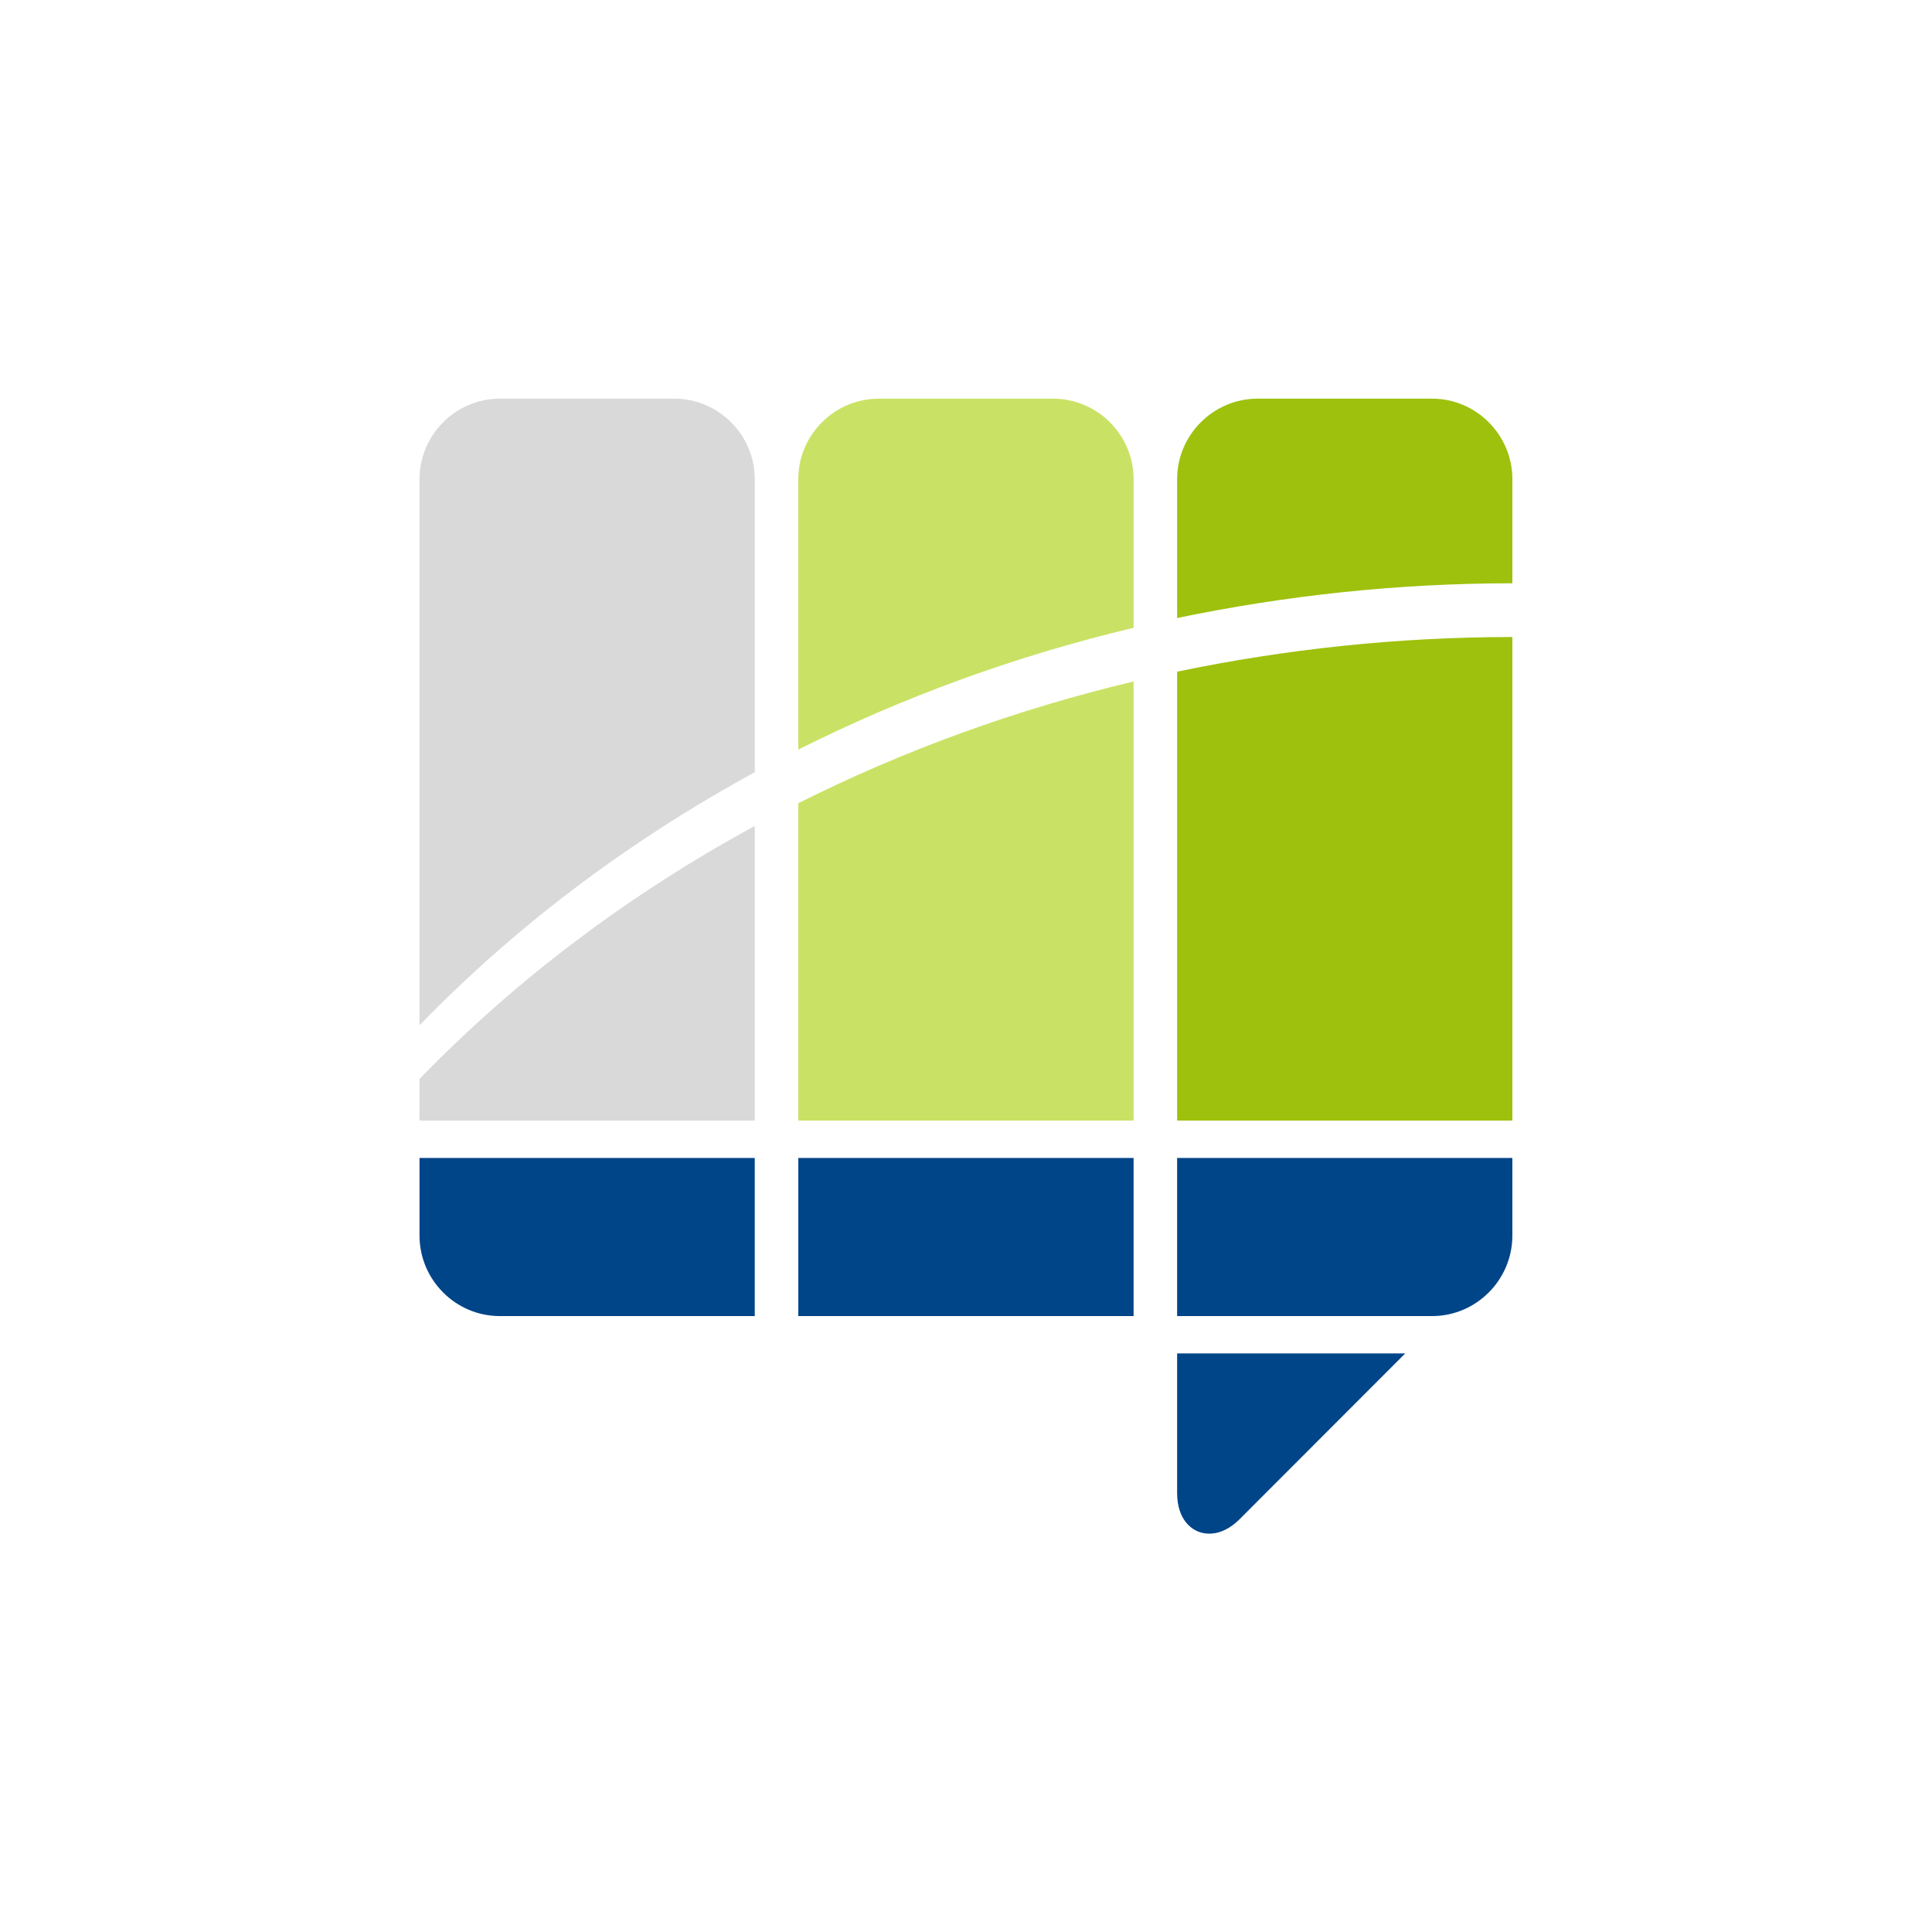
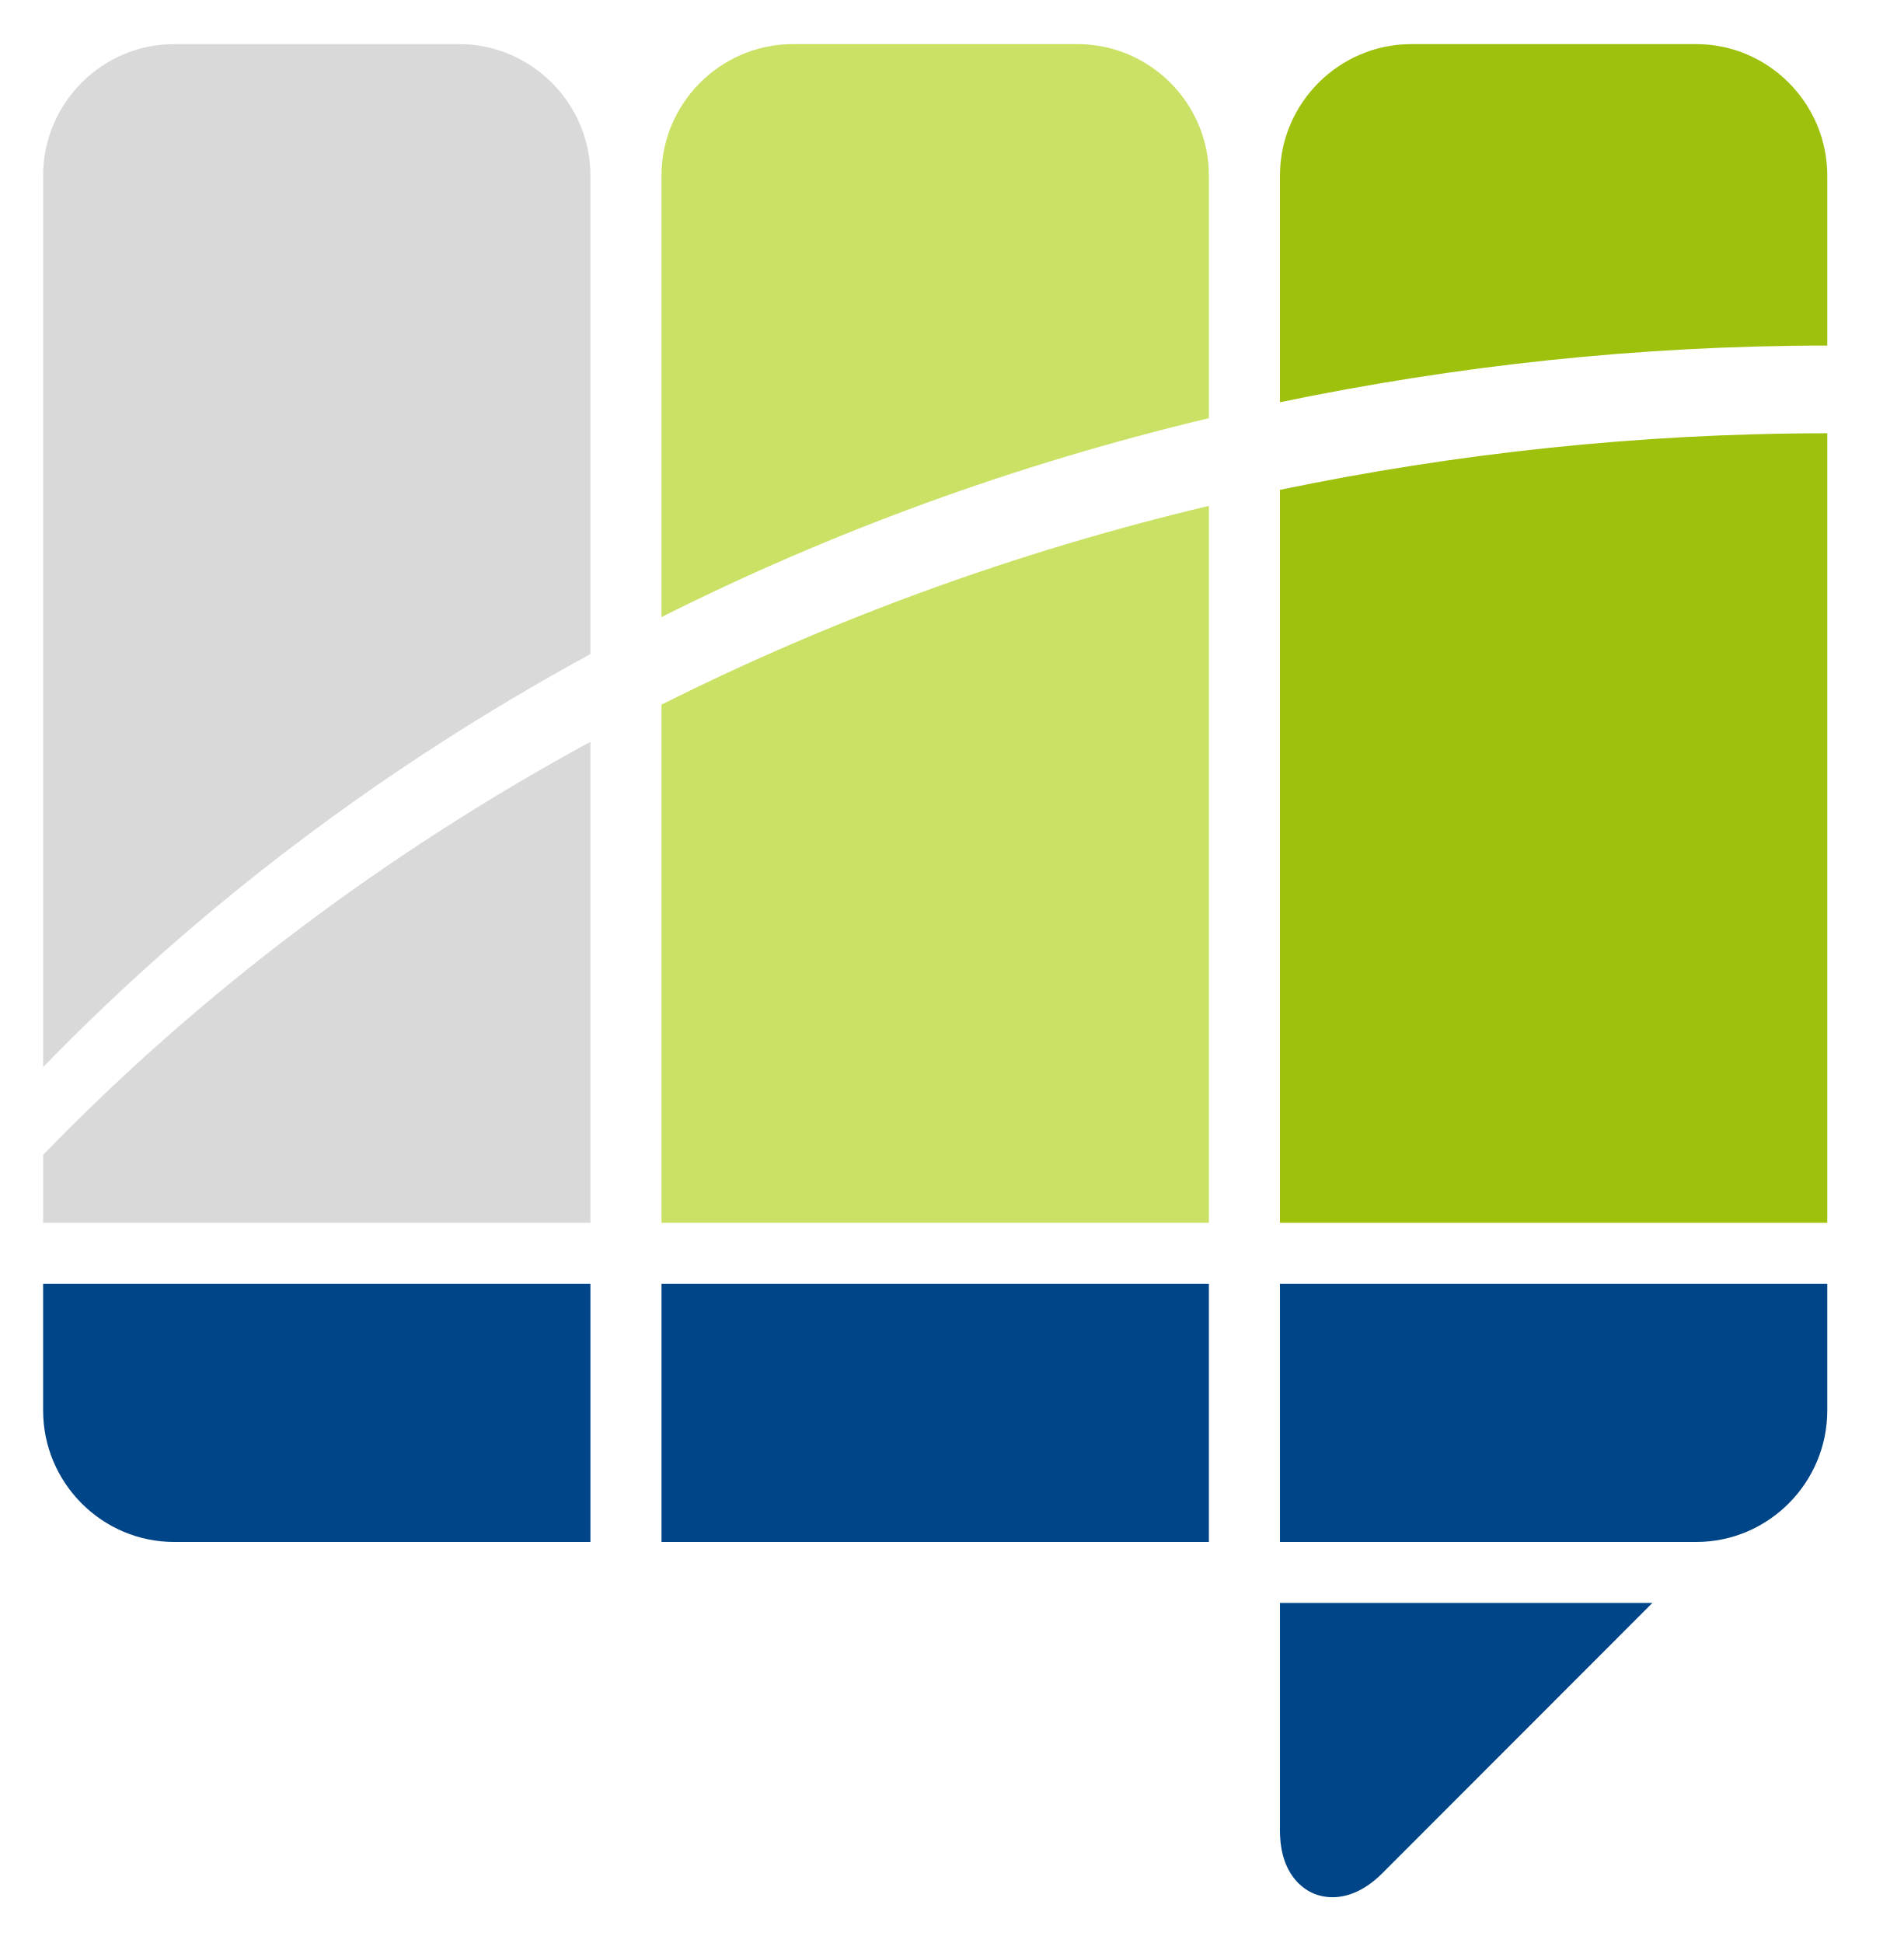
- <svg xmlns="http://www.w3.org/2000/svg" width="1440" viewBox="0 0 1440 1440" height="1440" version="1.0">
-   <defs>
-     <clipPath id="a">
-       <path d="M 877 297.137 L 1127.766 297.137 L 1127.766 836 L 877 836 Z M 877 297.137" />
-     </clipPath>
-     <clipPath id="b">
-       <path d="M 595 297.137 L 845 297.137 L 845 836 L 595 836 Z M 595 297.137" />
-     </clipPath>
-     <clipPath id="c">
-       <path d="M 312.516 297.137 L 563 297.137 L 563 836 L 312.516 836 Z M 312.516 297.137" />
-     </clipPath>
-     <clipPath id="d">
-       <path d="M 312.516 863 L 1127.766 863 L 1127.766 1143.137 L 312.516 1143.137 Z M 312.516 863" />
-     </clipPath>
-   </defs>
-   <g clip-path="url(#a)">
-     <path fill="#9EC10D" d="M 877.355 460.637 L 877.355 357.145 C 877.355 324.145 904.352 297.137 937.332 297.137 L 1067.414 297.137 C 1100.305 297.137 1127.23 324.145 1127.23 357.145 L 1127.23 434.754 C 1041.258 434.754 957.629 443.941 877.355 460.637 Z M 1127.23 835.195 L 1127.23 474.793 C 1041.258 474.793 957.629 483.926 877.355 500.621 L 877.355 835.215 L 1127.23 835.215 Z M 1127.23 835.195" />
-   </g>
-   <g clip-path="url(#b)">
-     <path fill="#C9E265" d="M 595 558.695 L 595 357.145 C 595 324.145 621.98 297.137 654.996 297.137 L 784.898 297.137 C 817.969 297.137 844.91 324.145 844.91 357.145 L 844.91 467.91 C 756.457 488.984 672.684 519.695 595 558.695 Z M 844.91 835.195 L 844.91 507.934 C 756.457 528.969 672.664 559.73 595 598.68 L 595 835.215 L 844.91 835.215 Z M 844.91 835.195" />
-   </g>
-   <g clip-path="url(#c)">
-     <path fill="#D9D9D9" d="M 312.684 764.164 L 312.684 357.145 C 312.684 324.145 339.605 297.137 372.5 297.137 L 502.582 297.137 C 535.562 297.137 562.555 324.145 562.555 357.145 L 562.555 575.586 C 468.277 626.957 383.969 690.645 312.684 764.164 Z M 562.555 835.195 L 562.555 615.625 C 468.277 666.926 383.969 730.578 312.684 804.203 L 312.684 835.215 L 562.555 835.215 Z M 562.555 835.195" />
-   </g>
-   <g clip-path="url(#d)">
-     <path fill="#004588" d="M 1047.367 1008.777 L 924.109 1132.145 C 915.391 1140.852 907.316 1143.102 901.367 1143.102 C 897.688 1143.102 894.738 1142.246 892.988 1141.512 C 888.289 1139.617 877.516 1133.02 877.355 1113 L 877.355 1008.773 L 1047.367 1008.773 Z M 1067.414 980.926 C 1100.305 980.926 1127.23 953.938 1127.23 920.887 L 1127.23 863.062 L 877.355 863.062 L 877.355 980.926 Z M 844.91 863.062 L 595 863.062 L 595 980.926 L 844.91 980.926 Z M 562.555 863.062 L 312.684 863.062 L 312.684 920.887 C 312.684 953.938 339.605 980.926 372.5 980.926 L 562.555 980.926 Z M 562.555 863.062" />
+ <svg xmlns="http://www.w3.org/2000/svg" width="100%" height="100%" viewBox="0 0 869 887" version="1.1" xml:space="preserve" style="fill-rule:evenodd;clip-rule:evenodd;stroke-linejoin:round;stroke-miterlimit:2;">
+   <g id="Artboard1" transform="matrix(1,0,0,1,-293.106,-277.787)">
+     <rect x="293.106" y="277.787" width="868.085" height="886.468" style="fill:none;" />
+     <g transform="matrix(1,0,0,1,0.106352,0.787242)">
+       <path d="M877.355,460.637L877.355,357.145C877.355,324.145 904.352,297.137 937.332,297.137L1067.41,297.137C1100.31,297.137 1127.23,324.145 1127.23,357.145L1127.23,434.754C1041.26,434.754 957.629,443.941 877.355,460.637ZM1127.23,835.215L1127.23,474.793C1041.26,474.793 957.629,483.926 877.355,500.621L877.355,835.215L1127.23,835.215Z" style="fill:rgb(158,193,13);fill-rule:nonzero;" />
+     </g>
+     <g transform="matrix(1,0,0,1,0.106352,0.787242)">
+       <path d="M595,558.695L595,357.145C595,324.145 621.98,297.137 654.996,297.137L784.898,297.137C817.969,297.137 844.91,324.145 844.91,357.145L844.91,467.91C756.457,488.984 672.684,519.695 595,558.695ZM844.91,835.215L844.91,507.934C756.457,528.969 672.664,559.73 595,598.68L595,835.215L844.91,835.215Z" style="fill:rgb(201,226,101);fill-rule:nonzero;" />
+     </g>
+     <g transform="matrix(1,0,0,1,0.106352,0.787242)">
+       <path d="M312.684,764.164L312.684,357.145C312.684,324.145 339.605,297.137 372.5,297.137L502.582,297.137C535.563,297.137 562.555,324.145 562.555,357.145L562.555,575.586C468.277,626.957 383.969,690.645 312.684,764.164ZM562.555,835.215L562.555,615.625C468.277,666.926 383.969,730.578 312.684,804.203L312.684,835.215L562.555,835.215Z" style="fill:rgb(217,217,217);fill-rule:nonzero;" />
+     </g>
+     <g transform="matrix(1,0,0,1,0.106352,0.787242)">
+       <path d="M1047.37,1008.78L924.109,1132.14C915.391,1140.85 907.316,1143.1 901.367,1143.1C897.688,1143.1 894.738,1142.25 892.988,1141.51C888.289,1139.62 877.516,1133.02 877.355,1113L877.355,1008.77L1047.37,1008.77L1047.37,1008.78ZM1067.41,980.926C1100.31,980.926 1127.23,953.938 1127.23,920.887L1127.23,863.063L877.355,863.063L877.355,980.926L1067.41,980.926ZM844.91,863.063L595,863.063L595,980.926L844.91,980.926L844.91,863.063ZM562.555,863.063L312.684,863.063L312.684,920.887C312.684,953.938 339.605,980.926 372.5,980.926L562.555,980.926L562.555,863.063Z" style="fill:rgb(0,69,136);fill-rule:nonzero;" />
+     </g>
  </g>
</svg>
